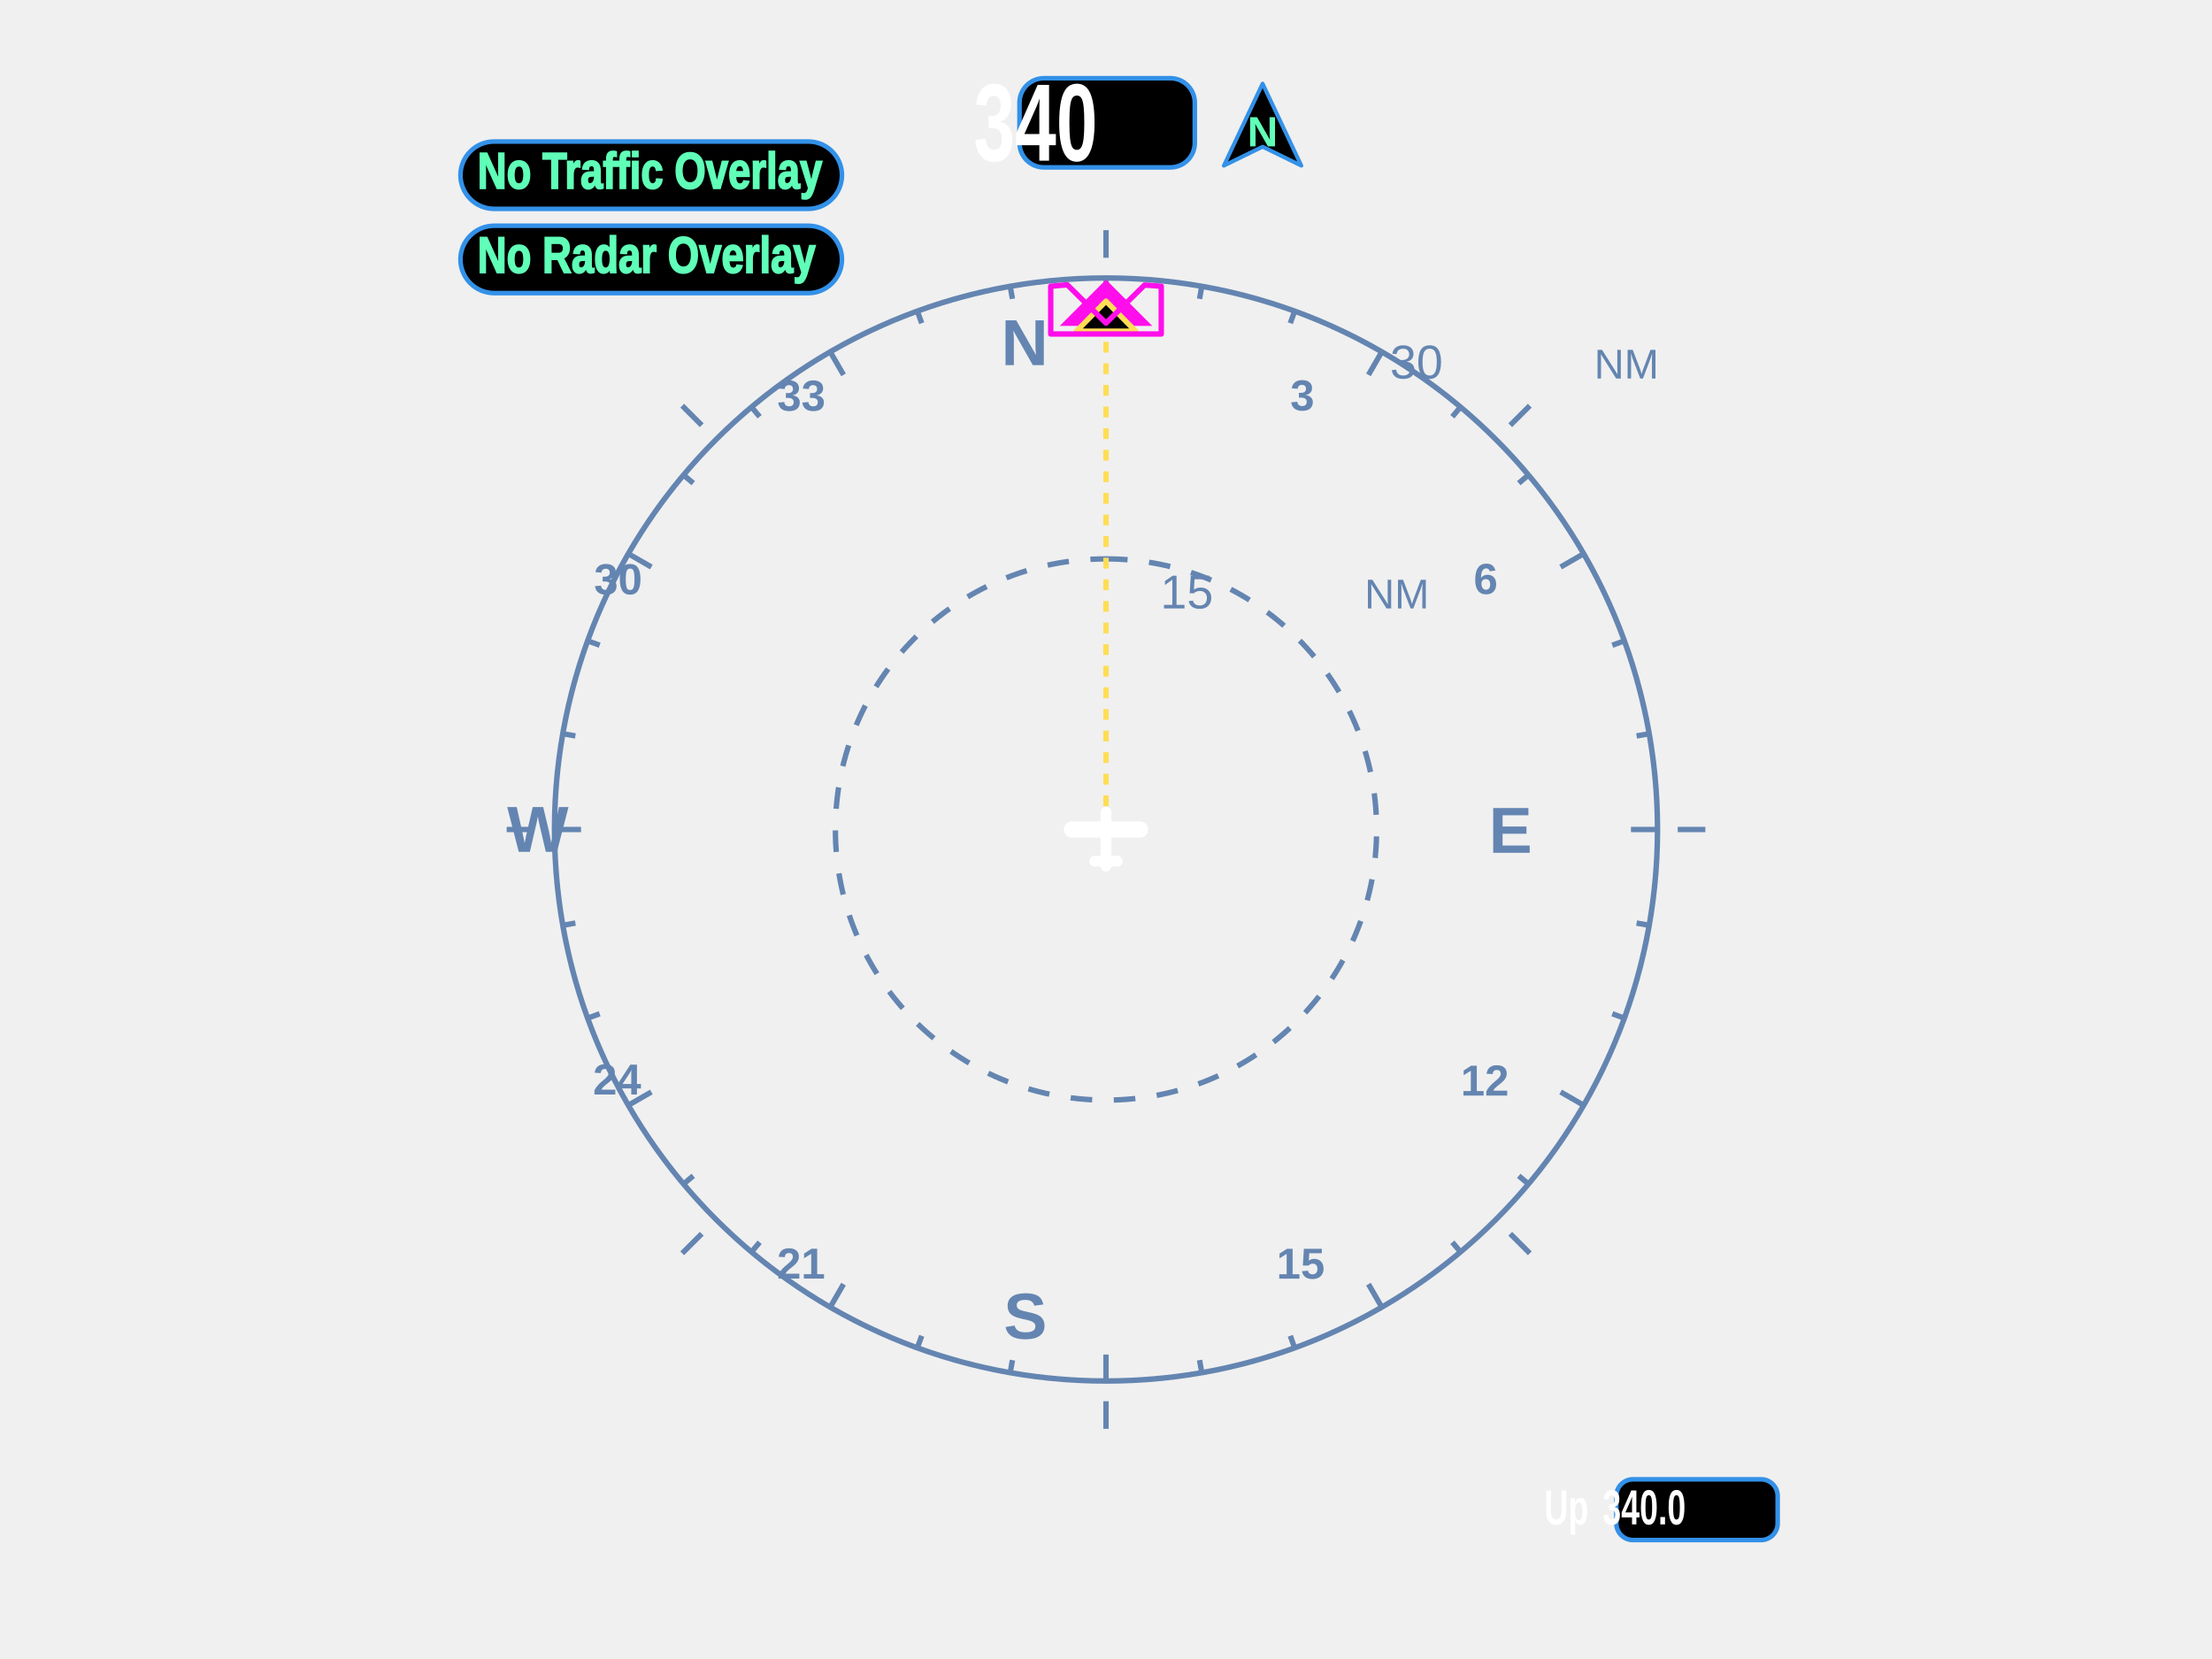
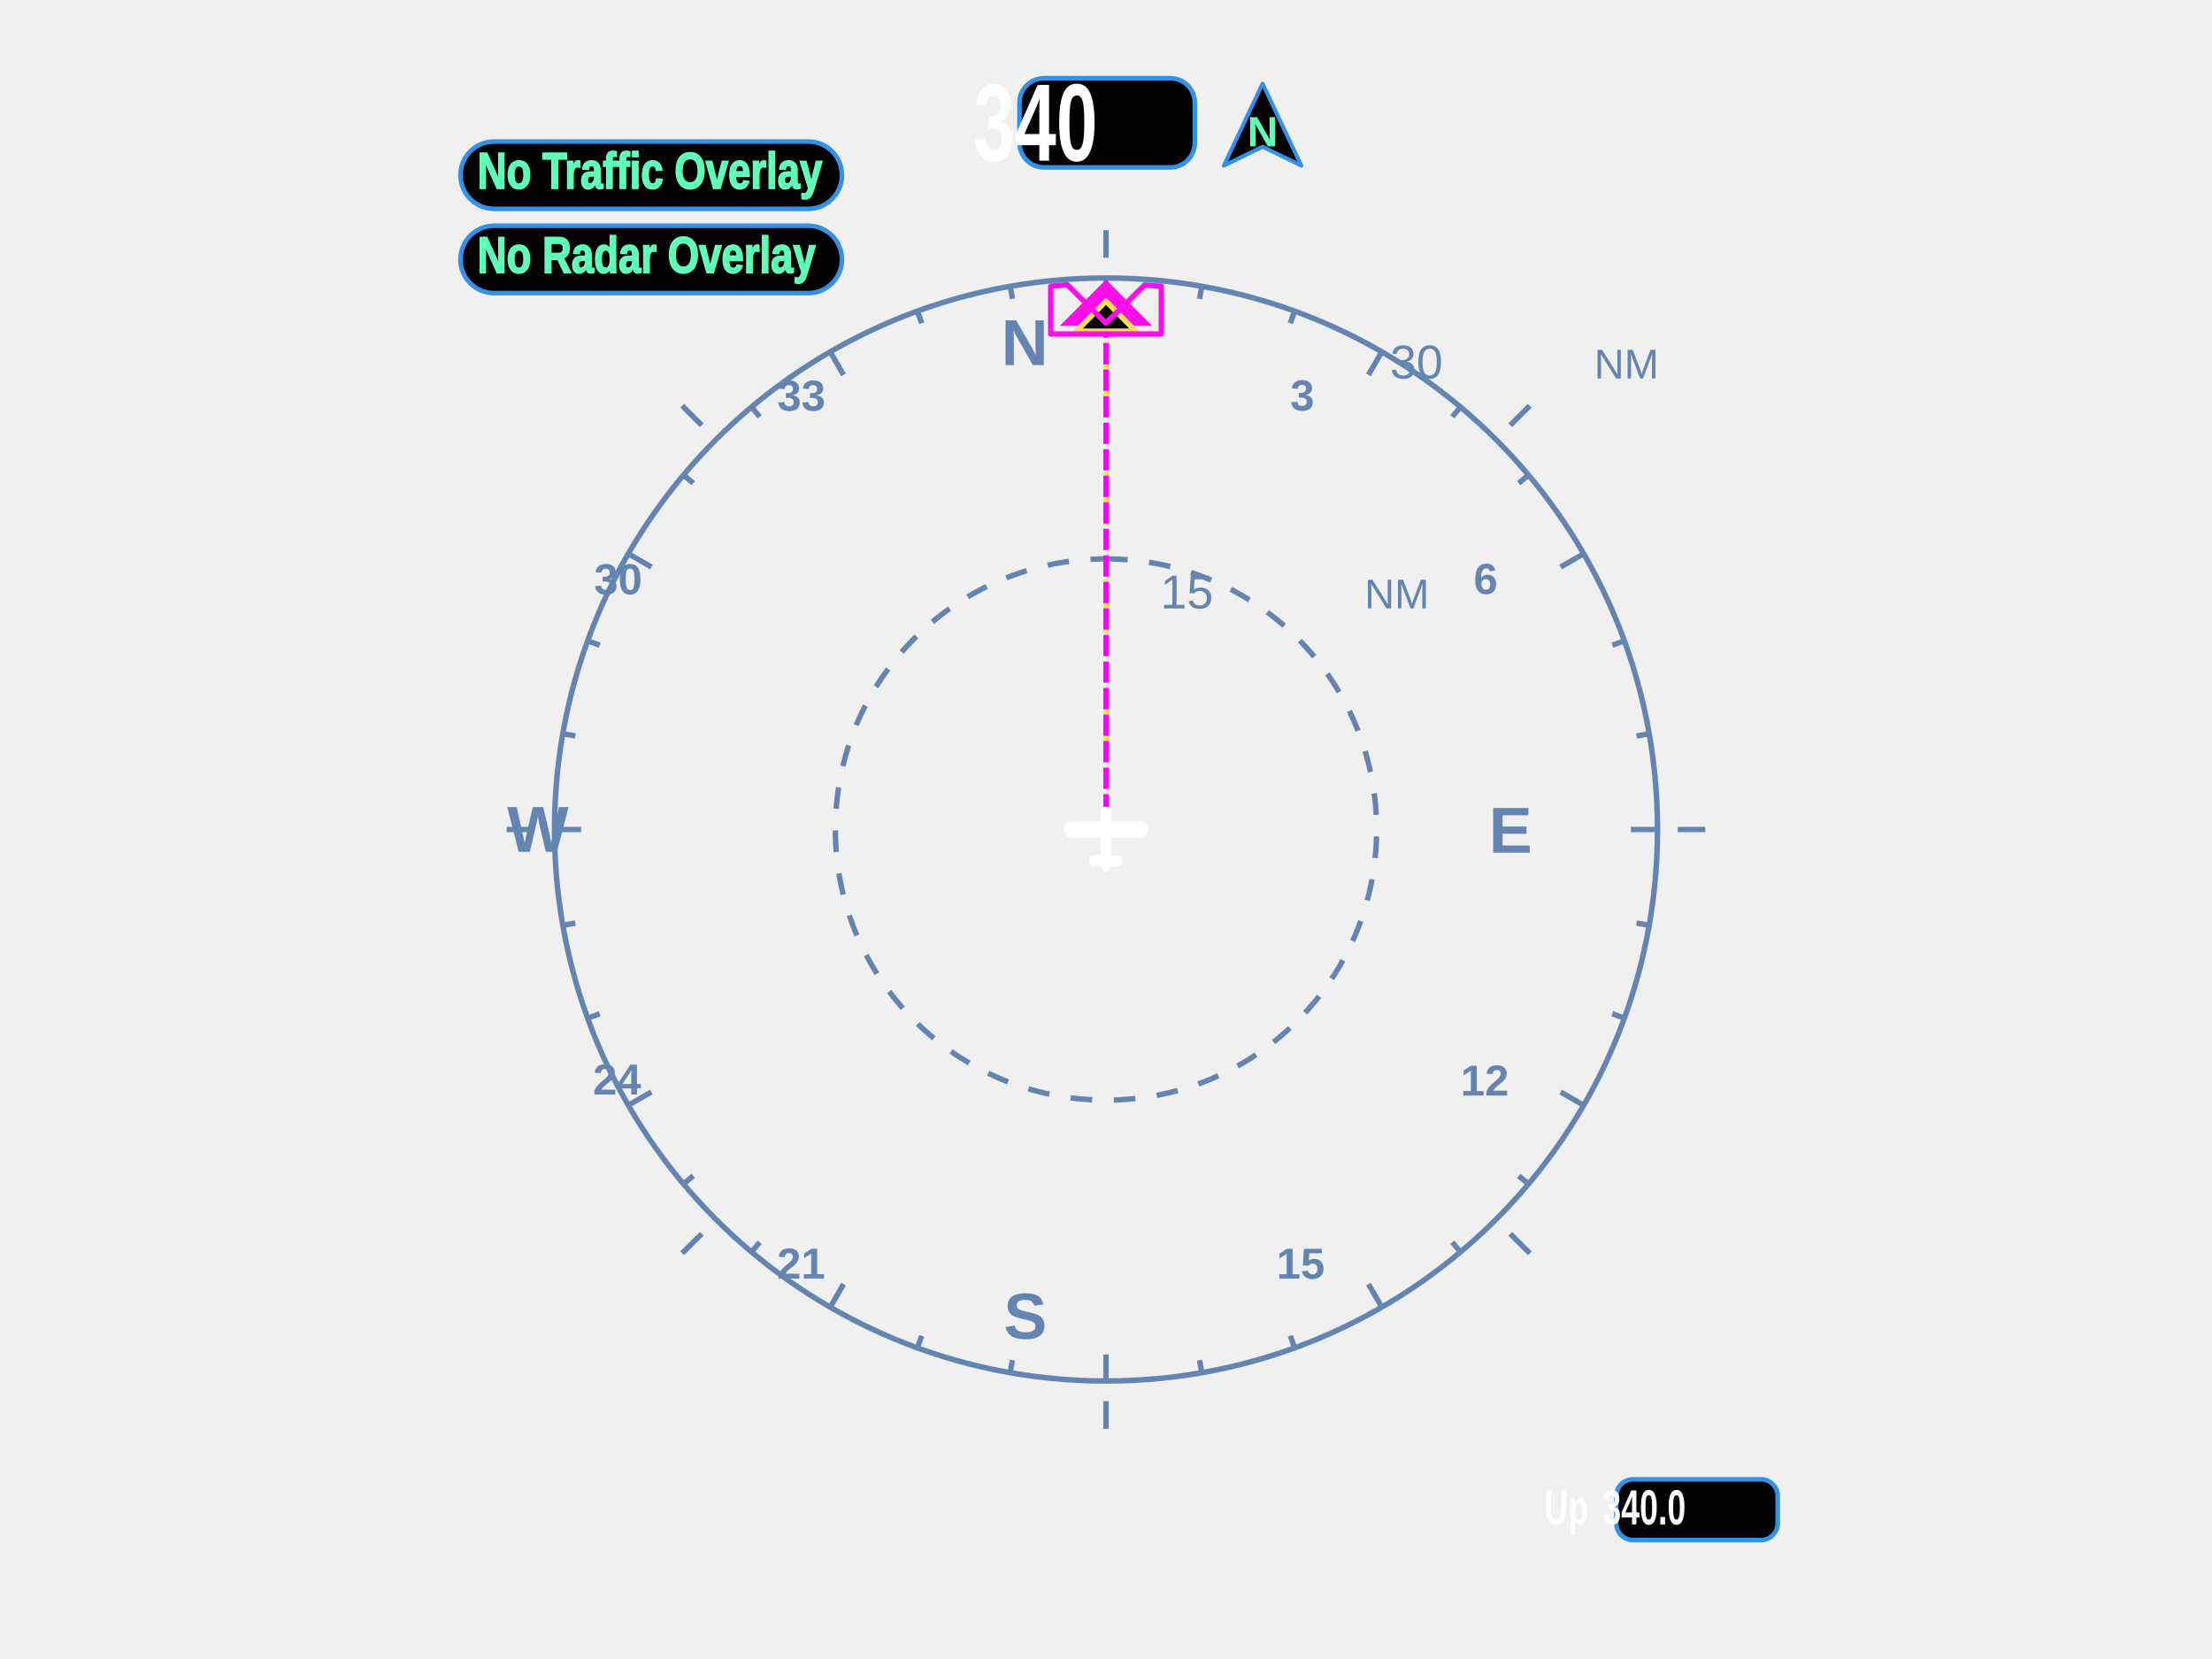
<svg xmlns="http://www.w3.org/2000/svg" width="2048" height="1536" id="svg2" version="1.1">
  <defs id="defs4" />
  <g id="layer5" style="display:inline">
    <g style="display:inline;stroke-width:5.088;stroke-miterlimit:4;stroke-dasharray:none" id="MovingMap_Compass" transform="matrix(0.982647,0,0,0.982647,17.76952,488.5724)">
      <g id="MovingMap_Compass_Rose" style="stroke-width:5.088;stroke-miterlimit:4;stroke-dasharray:none">
        <path style="fill:none;stroke:#6485b1;stroke-width:5.088;stroke-linecap:butt;stroke-linejoin:miter;stroke-opacity:1;stroke-dasharray:20.353, 20.353;stroke-dashoffset:0;display:inline" d="m 1024,29.391 c 140.821,0 254.979,114.154 254.979,254.971 0,140.816 -114.158,254.971 -254.979,254.971 -140.821,0 -254.979,-114.155 -254.979,-254.971 0,-140.817 114.158,-254.971 254.979,-254.971 z" id="MovingMap_Compass_Mid" />
        <path style="font-size:medium;font-style:normal;font-variant:normal;font-weight:normal;font-stretch:normal;text-indent:0;text-align:start;text-decoration:none;line-height:normal;letter-spacing:normal;word-spacing:normal;text-transform:none;direction:ltr;block-progression:tb;writing-mode:lr-tb;text-anchor:start;baseline-shift:baseline;color:#000000;fill:#6485b1;fill-opacity:1;stroke:none;stroke-width:0.862;marker:none;visibility:visible;display:inline;overflow:visible;enable-background:accumulate;font-family:Sans;-inkscape-font-specification:Sans" d="m 1024,254.844 c -283.351,0 -513.156,229.806 -513.156,513.156 0,283.351 229.805,513.156 513.156,513.156 283.351,0 513.156,-229.805 513.156,-513.156 0,-283.351 -229.805,-513.156 -513.156,-513.156 z m -2.5,5.094 0,22.031 5,0 0,-22.031 c 28.371,0.137 56.192,2.614 83.281,7.219 l -1.625,9.125 4.938,0.875 1.594,-9.156 c 27.778,5.003 54.771,12.273 80.781,21.594 l -3.188,8.781 4.688,1.719 3.187,-8.812 c 26.356,9.739 51.661,21.629 75.75,35.406 l -11.062,19.125 4.312,2.531 11.094,-19.156 c 24.157,14.135 47.038,30.203 68.438,48 l -5.938,7.062 3.812,3.188 5.938,-7.062 c 21.274,18.046 41.046,37.821 59.094,59.094 l -7.063,5.969 3.219,3.844 7.094,-5.938 c 17.795,21.4 33.867,44.279 48,68.438 l -19.156,11.031 2.469,4.344 19.156,-11.062 c 13.778,24.089 25.667,49.394 35.406,75.75 l -8.781,3.188 1.688,4.688 8.781,-3.188 c 9.321,26.01 16.59,53.004 21.594,80.781 l -9.156,1.594 0.844,4.938 9.156,-1.625 c 4.604,27.089 7.082,54.91 7.219,83.281 l -22.031,0 0,5 22.031,0 c -0.137,28.371 -2.614,56.192 -7.219,83.281 l -9.156,-1.625 -0.844,4.938 9.125,1.625 c -5.003,27.765 -12.246,54.751 -21.563,80.75 l -8.781,-3.219 -1.688,4.719 8.781,3.188 c -9.734,26.343 -21.606,51.64 -35.375,75.719 l -19.188,-11.031 -2.469,4.344 19.156,11.031 c -14.133,24.158 -30.205,47.037 -48,68.437 l -7.094,-5.937 -3.219,3.844 7.063,5.969 c -18.044,21.267 -37.826,41.02 -59.094,59.063 l -5.906,-7.063 -3.844,3.219 5.906,7.062 c -21.394,17.791 -44.256,33.869 -68.406,48 l -11.094,-19.156 -4.312,2.531 11.062,19.125 c -24.089,13.778 -49.394,25.667 -75.75,35.406 l -3.187,-8.813 -4.688,1.719 3.188,8.781 c -26.01,9.321 -53.004,16.59 -80.781,21.594 l -1.594,-9.156 -4.938,0.875 1.625,9.125 c -27.089,4.604 -54.91,7.082 -83.281,7.219 l 0,-22 -5,0 0,22 c -28.371,-0.137 -56.192,-2.614 -83.281,-7.219 l 1.625,-9.125 -4.938,-0.875 -1.594,9.156 c -27.778,-5.003 -54.771,-12.273 -80.781,-21.594 l 3.188,-8.781 -4.688,-1.719 -3.188,8.813 c -26.356,-9.739 -51.661,-21.629 -75.75,-35.406 l 11.062,-19.125 -4.312,-2.531 -11.094,19.156 c -24.15,-14.131 -47.012,-30.209 -68.406,-48 l 5.906,-7.062 -3.812,-3.219 -5.938,7.094 c -21.274,-18.046 -41.046,-37.821 -59.094,-59.094 l 7.062,-5.969 -3.219,-3.844 -7.094,5.937 c -17.795,-21.4 -33.867,-44.279 -48,-68.437 l 19.156,-11.031 -2.469,-4.344 -19.188,11.031 c -13.769,-24.078 -25.641,-49.376 -35.375,-75.719 l 8.781,-3.188 -1.688,-4.719 -8.781,3.219 c -9.317,-25.999 -16.559,-52.985 -21.562,-80.75 l 9.125,-1.625 -0.844,-4.938 -9.156,1.625 C 518.552,826.692 516.074,798.871 515.938,770.5 l 22.031,0 0,-5 -22.031,0 c 0.137,-28.371 2.614,-56.192 7.219,-83.281 l 9.156,1.625 0.844,-4.938 L 524,677.312 c 5.003,-27.778 12.273,-54.771 21.594,-80.781 l 8.781,3.188 1.688,-4.688 -8.781,-3.188 c 9.739,-26.356 21.629,-51.661 35.406,-75.75 l 19.156,11.062 2.469,-4.344 -19.156,-11.031 c 14.133,-24.158 30.205,-47.037 48,-68.438 l 7.094,5.938 3.219,-3.844 -7.062,-5.969 C 654.454,418.196 674.226,398.421 695.5,380.375 l 5.906,7.062 3.844,-3.188 -5.938,-7.062 c 21.399,-17.797 44.28,-33.865 68.438,-48 l 11.094,19.156 4.312,-2.531 -11.062,-19.125 c 24.089,-13.778 49.394,-25.667 75.75,-35.406 l 3.188,8.812 4.688,-1.719 -3.188,-8.781 C 878.542,280.273 905.535,273.003 933.312,268 l 1.594,9.156 4.938,-0.875 -1.625,-9.125 c 27.089,-4.604 54.91,-7.082 83.281,-7.219 z" transform="matrix(1.017659,0,0,1.017659,-18.08332,-497.2003)" id="path6111" />
        <text id="MovingMap_Compass_N" y="-153.196" x="1024.024" style="font-size:61.3px;font-style:normal;font-variant:normal;font-weight:bold;font-stretch:normal;text-align:center;line-height:125%;letter-spacing:0px;word-spacing:0px;writing-mode:lr-tb;text-anchor:middle;fill:#6485b1;fill-opacity:1;stroke:none;font-family:Liberation Sans;-inkscape-font-specification:Liberation Sans Bold" xml:space="preserve">
          <tspan y="-153.196" x="1024.024" id="tspan6189">N</tspan>
        </text>
        <text xml:space="preserve" style="font-size:40.867px;font-style:normal;font-variant:normal;font-weight:bold;font-stretch:normal;text-align:center;line-height:125%;letter-spacing:0px;word-spacing:0px;writing-mode:lr-tb;text-anchor:middle;fill:#6485b1;fill-opacity:1;stroke:none;font-family:Liberation Sans;-inkscape-font-specification:Liberation Sans Bold" x="788.044" y="-110.261" id="MovingMap_Compass_330">
          <tspan id="tspan6193" x="788.044" y="-110.261">33</tspan>
        </text>
        <text id="MovingMap_Compass_300" y="62.716" x="615.4" style="font-size:40.867px;font-style:normal;font-variant:normal;font-weight:bold;font-stretch:normal;text-align:center;line-height:125%;letter-spacing:0px;word-spacing:0px;writing-mode:lr-tb;text-anchor:middle;fill:#6485b1;fill-opacity:1;stroke:none;font-family:Liberation Sans;-inkscape-font-specification:Liberation Sans Bold" xml:space="preserve">
          <tspan y="62.716" x="615.4" id="tspan6197">30</tspan>
        </text>
        <text id="MovingMap_Compass_240" y="534.071" x="614.389" style="font-size:40.867px;font-style:normal;font-variant:normal;font-weight:bold;font-stretch:normal;text-align:center;line-height:125%;letter-spacing:0px;word-spacing:0px;writing-mode:lr-tb;text-anchor:middle;fill:#6485b1;fill-opacity:1;stroke:none;font-family:Liberation Sans;-inkscape-font-specification:Liberation Sans Bold" xml:space="preserve">
          <tspan y="534.071" x="614.389" id="tspan6205">24</tspan>
        </text>
        <text xml:space="preserve" style="font-size:40.867px;font-style:normal;font-variant:normal;font-weight:bold;font-stretch:normal;text-align:center;line-height:125%;letter-spacing:0px;word-spacing:0px;writing-mode:lr-tb;text-anchor:middle;fill:#6485b1;fill-opacity:1;stroke:none;font-family:Liberation Sans;-inkscape-font-specification:Liberation Sans Bold" x="787.803" y="707.488" id="MovingMap_Compass_210">
          <tspan id="tspan6209" x="787.803" y="707.488">21</tspan>
        </text>
        <text xml:space="preserve" style="font-size:40.867px;font-style:normal;font-variant:normal;font-weight:bold;font-stretch:normal;text-align:center;line-height:125%;letter-spacing:0px;word-spacing:0px;writing-mode:lr-tb;text-anchor:middle;fill:#6485b1;fill-opacity:1;stroke:none;font-family:Liberation Sans;-inkscape-font-specification:Liberation Sans Bold" x="1258.495" y="707.543" id="MovingMap_Compass_150">
          <tspan id="tspan6217" x="1258.495" y="707.543">15</tspan>
        </text>
        <text id="MovingMap_Compass_120" y="535.02" x="1432.015" style="font-size:40.867px;font-style:normal;font-variant:normal;font-weight:bold;font-stretch:normal;text-align:center;line-height:125%;letter-spacing:0px;word-spacing:0px;writing-mode:lr-tb;text-anchor:middle;fill:#6485b1;fill-opacity:1;stroke:none;font-family:Liberation Sans;-inkscape-font-specification:Liberation Sans Bold" xml:space="preserve">
          <tspan y="535.02" x="1432.015" id="tspan6221">12</tspan>
        </text>
        <text id="MovingMap_Compass_060" y="62.422" x="1432.827" style="font-size:40.867px;font-style:normal;font-variant:normal;font-weight:bold;font-stretch:normal;text-align:center;line-height:125%;letter-spacing:0px;word-spacing:0px;writing-mode:lr-tb;text-anchor:middle;fill:#6485b1;fill-opacity:1;stroke:none;font-family:Liberation Sans;-inkscape-font-specification:Liberation Sans Bold" xml:space="preserve">
          <tspan y="62.422" x="1432.827" id="tspan6229">6</tspan>
        </text>
        <text xml:space="preserve" style="font-size:40.867px;font-style:normal;font-variant:normal;font-weight:bold;font-stretch:normal;text-align:center;line-height:125%;letter-spacing:0px;word-spacing:0px;writing-mode:lr-tb;text-anchor:middle;fill:#6485b1;fill-opacity:1;stroke:none;font-family:Liberation Sans;-inkscape-font-specification:Liberation Sans Bold" x="1260.073" y="-110.516" id="MovingMap_Compass_030">
          <tspan id="tspan6233" x="1260.073" y="-110.516">3</tspan>
        </text>
        <text xml:space="preserve" style="font-size:61.3px;font-style:normal;font-variant:normal;font-weight:bold;font-stretch:normal;text-align:center;line-height:125%;letter-spacing:0px;word-spacing:0px;writing-mode:lr-tb;text-anchor:middle;fill:#6485b1;fill-opacity:1;stroke:none;font-family:Liberation Sans;-inkscape-font-specification:Liberation Sans Bold" x="565.335" y="305.404" id="MovingMap_Compass_W">
          <tspan id="tspan7160" x="565.335" y="305.404">W</tspan>
        </text>
        <text id="MovingMap_Compass_S" y="764.123" x="1024.653" style="font-size:61.3px;font-style:normal;font-variant:normal;font-weight:bold;font-stretch:normal;text-align:center;line-height:125%;letter-spacing:0px;word-spacing:0px;writing-mode:lr-tb;text-anchor:middle;fill:#6485b1;fill-opacity:1;stroke:none;font-family:Liberation Sans;-inkscape-font-specification:Liberation Sans Bold" xml:space="preserve">
          <tspan y="764.123" x="1024.653" id="tspan7164">S</tspan>
        </text>
        <text xml:space="preserve" style="font-size:61.3px;font-style:normal;font-variant:normal;font-weight:bold;font-stretch:normal;text-align:center;line-height:125%;letter-spacing:0px;word-spacing:0px;writing-mode:lr-tb;text-anchor:middle;fill:#6485b1;fill-opacity:1;stroke:none;font-family:Liberation Sans;-inkscape-font-specification:Liberation Sans Bold" x="1481.816" y="306.302" id="MovingMap_Compass_E">
          <tspan id="tspan7168" x="1481.816" y="306.302">E</tspan>
        </text>
      </g>
      <g transform="translate(-1.066527,-7.323471)" id="MovingMap_Range" style="stroke-width:5.088;stroke-miterlimit:4;stroke-dasharray:none">
        <g transform="matrix(1.4,0,0,1.4,-494.5996,-41.27638)" id="g7197" style="stroke-width:3.634;stroke-miterlimit:4;stroke-dasharray:none">
          <text id="MovingMap_Range_Mid" y="89.043" x="1255.462" style="font-size:32px;font-style:normal;font-variant:normal;font-weight:normal;font-stretch:normal;text-align:end;line-height:125%;letter-spacing:0px;word-spacing:0px;writing-mode:lr-tb;text-anchor:end;fill:#6485b1;fill-opacity:1;stroke:none;font-family:Liberation Sans;-inkscape-font-specification:Liberation Sans" xml:space="preserve">
            <tspan y="89.043" x="1255.462" id="tspan6139">15</tspan>
          </text>
          <text xml:space="preserve" style="font-size:28px;font-style:normal;font-variant:normal;font-weight:normal;font-stretch:normal;text-align:start;line-height:125%;letter-spacing:0px;word-spacing:0px;writing-mode:lr-tb;text-anchor:start;fill:#6485b1;fill-opacity:1;stroke:none;font-family:Liberation Sans;-inkscape-font-specification:Liberation Sans" x="1259.462" y="89.043" id="text6141">
            <tspan id="tspan6143" x="1259.462" y="89.043">NM</tspan>
          </text>
        </g>
        <g transform="matrix(1.4,0,0,1.4,-558.7603,-2.065433)" id="g7203" style="stroke-width:3.634;stroke-miterlimit:4;stroke-dasharray:none">
          <text xml:space="preserve" style="font-size:32px;font-style:normal;font-variant:normal;font-weight:normal;font-stretch:normal;text-align:end;line-height:125%;letter-spacing:0px;word-spacing:0px;writing-mode:lr-tb;text-anchor:end;fill:#6485b1;fill-opacity:1;stroke:none;font-family:Liberation Sans;-inkscape-font-specification:Liberation Sans" x="1455.835" y="-93.709" id="MovingMap_Range_Max">
            <tspan id="tspan6147" x="1455.835" y="-93.709">30</tspan>
          </text>
          <text id="text6149" y="-93.709" x="1459.835" style="font-size:28px;font-style:normal;font-variant:normal;font-weight:normal;font-stretch:normal;text-align:start;line-height:125%;letter-spacing:0px;word-spacing:0px;writing-mode:lr-tb;text-anchor:start;fill:#6485b1;fill-opacity:1;stroke:none;font-family:Liberation Sans;-inkscape-font-specification:Liberation Sans" xml:space="preserve">
            <tspan y="-93.709" x="1459.835" id="tspan6151">NM</tspan>
          </text>
        </g>
        <path style="fill:none;stroke:#6485b1;stroke-width:5;stroke-linecap:square;stroke-linejoin:miter;stroke-miterlimit:4;stroke-opacity:1;stroke-dasharray:none" d="m 1024,213.094 0,25.562 0,-25.562 z M 631.625,375.625 649.719,393.719 631.625,375.625 z m 784.75,0 -18.094,18.094 18.094,-18.094 z M 469.094,768 l 25.562,0 -25.562,0 z m 1084.25,0 25.562,0 -25.562,0 z m -903.625,374.281 -18.094,18.094 18.094,-18.094 z m 748.562,0 18.094,18.094 -18.094,-18.094 z M 1024,1297.344 l 0,25.562 0,-25.562 z" transform="matrix(1.017659,0,0,1.017659,-17.01679,-489.8768)" id="path7266" />
      </g>
      <g transform="translate(-1.066527,-7.323471)" id="MovingMap_Bug" style="stroke-width:5.088;stroke-miterlimit:4;stroke-dasharray:none">
        <path id="MovingMap_Bug_FMS" d="m 987.605,-185.343 74.922,0 -37.461,-37.461 z" style="color:#000000;fill:#ff0eeb;fill-opacity:1;fill-rule:nonzero;stroke:#ff0eeb;stroke-width:5.088;stroke-miterlimit:4;stroke-opacity:1;stroke-dasharray:none;marker:none;visibility:visible;display:inline;overflow:visible;enable-background:accumulate" />
        <g id="MovingMap_Bug_TRUE" style="stroke-width:5.088;stroke-miterlimit:4;stroke-dasharray:none">
          <path id="path4673" d="m 1025.067,290.099 c 0,-461.691 0,-463.399 0,-463.399 l 0,3.417" style="fill:#ffd42a;stroke:#ffdd55;stroke-width:5.088;stroke-linecap:butt;stroke-linejoin:miter;stroke-miterlimit:4;stroke-opacity:1;stroke-dasharray:10.177, 10.177;stroke-dashoffset:0;marker-start:none;marker-mid:none;marker-end:none" />
          <path id="path10943" d="m 1025.067,-206.117 -27.885,28.274 55.771,0 z" style="fill:#000000;stroke:#ffdd55;stroke-width:5.088;stroke-linecap:round;stroke-linejoin:round;stroke-miterlimit:4;stroke-opacity:1;stroke-dasharray:none" />
        </g>
-         <path style="fill:none;stroke:#ff0eeb;stroke-width:5.088;stroke-linecap:butt;stroke-linejoin:round;stroke-miterlimit:4;stroke-opacity:1;stroke-dasharray:none" d="m 972.986,-220.16 15.636,-1.364 36.444,36.095 36.311,-35.882 15.769,1.151 0,44.977 -104.16,0 z" id="MovingMap_Bug_HDG" />
+         <g id="MovingMap_Bug_HDG">
+           <path id="MovingMap_Bug_HDG_HDG" d="m 972.986,-220.16 15.636,-1.364 36.444,36.095 36.311,-35.882 15.769,1.151 0,44.977 -104.16,0 z" style="fill:none;stroke:#ff0eeb;stroke-width:5.088;stroke-linecap:butt;stroke-linejoin:round;stroke-miterlimit:4;stroke-opacity:1;stroke-dasharray:none" />
+           <path id="MovingMap_Bug_HDG_Vector" d="m 1025.066,278.362 c 0,-453.679 0,-455.358 0,-455.358 l 0,3.358" style="fill:#ff00ff;stroke:#ff00ff;stroke-width:5;stroke-linecap:butt;stroke-linejoin:miter;stroke-miterlimit:4;stroke-opacity:1;stroke-dasharray:19.999, 5;stroke-dashoffset:0;marker-start:none;marker-mid:none;marker-end:none;display:inline" />
+         </g>
      </g>
    </g>
    <g id="MovingMap_Plane" style="stroke-width:3;stroke-miterlimit:4;stroke-dasharray:none;display:inline">
      <path id="path3509" d="m 1024,751.83 0,50.17" style="fill:#00ff00;stroke:#ffffff;stroke-width:10;stroke-linecap:round;stroke-linejoin:miter;stroke-miterlimit:4;stroke-opacity:1;stroke-dasharray:none" />
      <path style="fill:#00ff00;stroke:#ffffff;stroke-width:15;stroke-linecap:round;stroke-linejoin:miter;stroke-miterlimit:4;stroke-opacity:1;stroke-dasharray:none" d="m 1055.534,768 -63.068,0" id="path3511" />
      <path id="path3881" d="m 1034.511,797.339 -21.023,0" style="fill:#00ff00;stroke:#ffffff;stroke-width:10;stroke-linecap:round;stroke-linejoin:miter;stroke-miterlimit:4;stroke-opacity:1;stroke-dasharray:none" />
    </g>
  </g>
  <g id="layer1" transform="translate(0,483.6378)" style="display:none" />
  <g id="layer4" style="display:none" />
  <g id="layer3" style="display:none" />
  <g id="layer2" style="display:inline">
    <g style="display:inline" id="MovingMap_Up" transform="translate(2.6983987e-6,473.6378)">
      <g transform="matrix(0.5412108,0,0,0.5412108,991.5726,336.8553)" id="MovingMap_Up_HDG">
        <rect ry="28.484" y="1033.121" x="932.974" height="103.926" width="275.988" id="rect4139-0-1-7-2-0" style="fill:#000000;fill-opacity:1;stroke:#3391e8;stroke-width:7.851;stroke-linecap:butt;stroke-linejoin:miter;stroke-miterlimit:4;stroke-opacity:1;stroke-dasharray:none;stroke-dashoffset:100;display:inline" />
        <text transform="scale(0.8208523,1.218246)" id="MovingMap_Up_HDG_DEG" y="911.32" x="1454.452" style="font-size:69.24px;font-style:normal;font-variant:normal;font-weight:bold;font-stretch:normal;text-align:end;line-height:125%;letter-spacing:0px;word-spacing:0px;writing-mode:lr-tb;text-anchor:end;fill:#ffffff;fill-opacity:1;stroke:none;display:inline;font-family:Liberation Sans;-inkscape-font-specification:Liberation Sans Bold" xml:space="preserve">
          <tspan id="HeadingText-7" y="911.32" x="1454.452">340.0</tspan>
        </text>
        <text xml:space="preserve" style="font-size:69.24px;font-style:normal;font-variant:normal;font-weight:bold;font-stretch:normal;text-align:end;line-height:125%;letter-spacing:0px;word-spacing:0px;writing-mode:lr-tb;text-anchor:end;fill:#ffffff;fill-opacity:1;stroke:none;display:inline;font-family:Liberation Sans;-inkscape-font-specification:Liberation Sans Bold" x="1251.864" y="911.32" id="text7322" transform="scale(0.8208523,1.218246)">
          <tspan x="1251.864" y="911.32" id="tspan7324">Up</tspan>
        </text>
      </g>
    </g>
    <g style="display:inline" id="MovingMap_Warning" transform="translate(-36,483.6378)">
      <g id="MovingMap_Warning1">
        <rect style="fill:#000000;fill-opacity:1;stroke:#3391e8;stroke-width:4.249;stroke-linecap:butt;stroke-linejoin:miter;stroke-miterlimit:4;stroke-opacity:1;stroke-dasharray:none;stroke-dashoffset:100;display:inline" id="rect4139-0-1-7-2-6" width="353.223" height="62.359" x="462.31" y="-352.625" ry="31.18" />
        <text xml:space="preserve" style="font-size:41.962px;font-style:normal;font-variant:normal;font-weight:bold;font-stretch:normal;text-align:start;line-height:125%;letter-spacing:0px;word-spacing:0px;writing-mode:lr-tb;text-anchor:start;fill:#60ffb8;fill-opacity:1;stroke:#60ffb8;stroke-width:1.358;stroke-opacity:1;display:inline;font-family:Liberation Sans;-inkscape-font-specification:Liberation Sans Bold" x="538.079" y="-274.796" id="MovingMap_Warning1_Label" transform="scale(0.8886273,1.125331)">
          <tspan style="font-size:41.962px;font-style:normal;font-variant:normal;font-weight:bold;font-stretch:normal;text-align:start;line-height:125%;writing-mode:lr-tb;text-anchor:start;stroke-width:1.358;font-family:Liberation Sans;-inkscape-font-specification:Liberation Sans Bold" x="538.079" y="-274.796" id="tspan11125-3">No Traffic Overlay</tspan>
        </text>
      </g>
      <g id="MovingMap_Warning2">
        <rect ry="31.18" y="-274.625" x="462.31" height="62.359" width="353.223" id="rect7087" style="fill:#000000;fill-opacity:1;stroke:#3391e8;stroke-width:4.249;stroke-linecap:butt;stroke-linejoin:miter;stroke-miterlimit:4;stroke-opacity:1;stroke-dasharray:none;stroke-dashoffset:100;display:inline" />
        <text transform="scale(0.8886273,1.125331)" id="MovingMap_Warning2_Label" y="-205.483" x="538.079" style="font-size:41.962px;font-style:normal;font-variant:normal;font-weight:bold;font-stretch:normal;text-align:start;line-height:125%;letter-spacing:0px;word-spacing:0px;writing-mode:lr-tb;text-anchor:start;fill:#60ffb8;fill-opacity:1;stroke:#60ffb8;stroke-width:1.358;stroke-opacity:1;display:inline;font-family:Liberation Sans;-inkscape-font-specification:Liberation Sans Bold" xml:space="preserve">
          <tspan id="tspan7032" y="-205.483" x="538.079" style="font-size:41.962px;font-style:normal;font-variant:normal;font-weight:bold;font-stretch:normal;text-align:start;line-height:125%;writing-mode:lr-tb;text-anchor:start;stroke-width:1.358;font-family:Liberation Sans;-inkscape-font-specification:Liberation Sans Bold">No Radar Overlay</tspan>
        </text>
      </g>
    </g>
    <g style="display:inline" id="MovingMap_HDG" transform="matrix(1.21,0,0,1.21,-213.2145,-1190.12)">
      <rect style="fill:#000000;fill-opacity:1;stroke:#3391e8;stroke-width:3.511;stroke-linecap:butt;stroke-linejoin:miter;stroke-miterlimit:4;stroke-opacity:1;stroke-dasharray:none;stroke-dashoffset:100;display:inline" id="rect4139-0-1-7-2" width="134.136" height="68.233" x="956.305" y="1043.424" ry="18.701" />
      <text xml:space="preserve" style="font-size:69.24px;font-style:normal;font-variant:normal;font-weight:bold;font-stretch:normal;text-align:center;line-height:125%;letter-spacing:0px;word-spacing:0px;writing-mode:lr-tb;text-anchor:middle;fill:#ffffff;fill-opacity:1;stroke:none;display:inline;font-family:Liberation Sans;-inkscape-font-specification:Sans Bold" x="1247.362" y="908.287" id="MovingMap_HDG_Value" transform="scale(0.8208523,1.218246)">
        <tspan x="1247.362" y="908.287" id="HeadingText">340</tspan>
      </text>
      <g id="MovingMap_Up_North" transform="matrix(0.9,0,0,0.9,100.8425,1399.133)">
        <path style="color:#000000;fill:#000000;fill-opacity:1;fill-rule:nonzero;stroke:#3391e8;stroke-width:3.333;stroke-linecap:round;stroke-linejoin:round;stroke-miterlimit:4;stroke-opacity:1;stroke-dashoffset:0;marker:none;visibility:visible;display:inline;overflow:visible;enable-background:accumulate" d="m 1157.186,-390.646 32.935,69.754 -32.935,-16.092 -32.935,16.092 z" id="path7328" />
        <text xml:space="preserve" style="font-size:36px;font-style:normal;font-variant:normal;font-weight:bold;font-stretch:normal;text-align:start;line-height:125%;letter-spacing:0px;word-spacing:0px;writing-mode:lr-tb;text-anchor:start;fill:#60ffb8;fill-opacity:1;stroke:none;font-family:Liberation Sans;-inkscape-font-specification:Liberation Sans Bold" x="1144.176" y="-337.328" id="text7331">
          <tspan id="tspan7333" x="1144.176" y="-337.328">N</tspan>
        </text>
      </g>
    </g>
  </g>
</svg>
